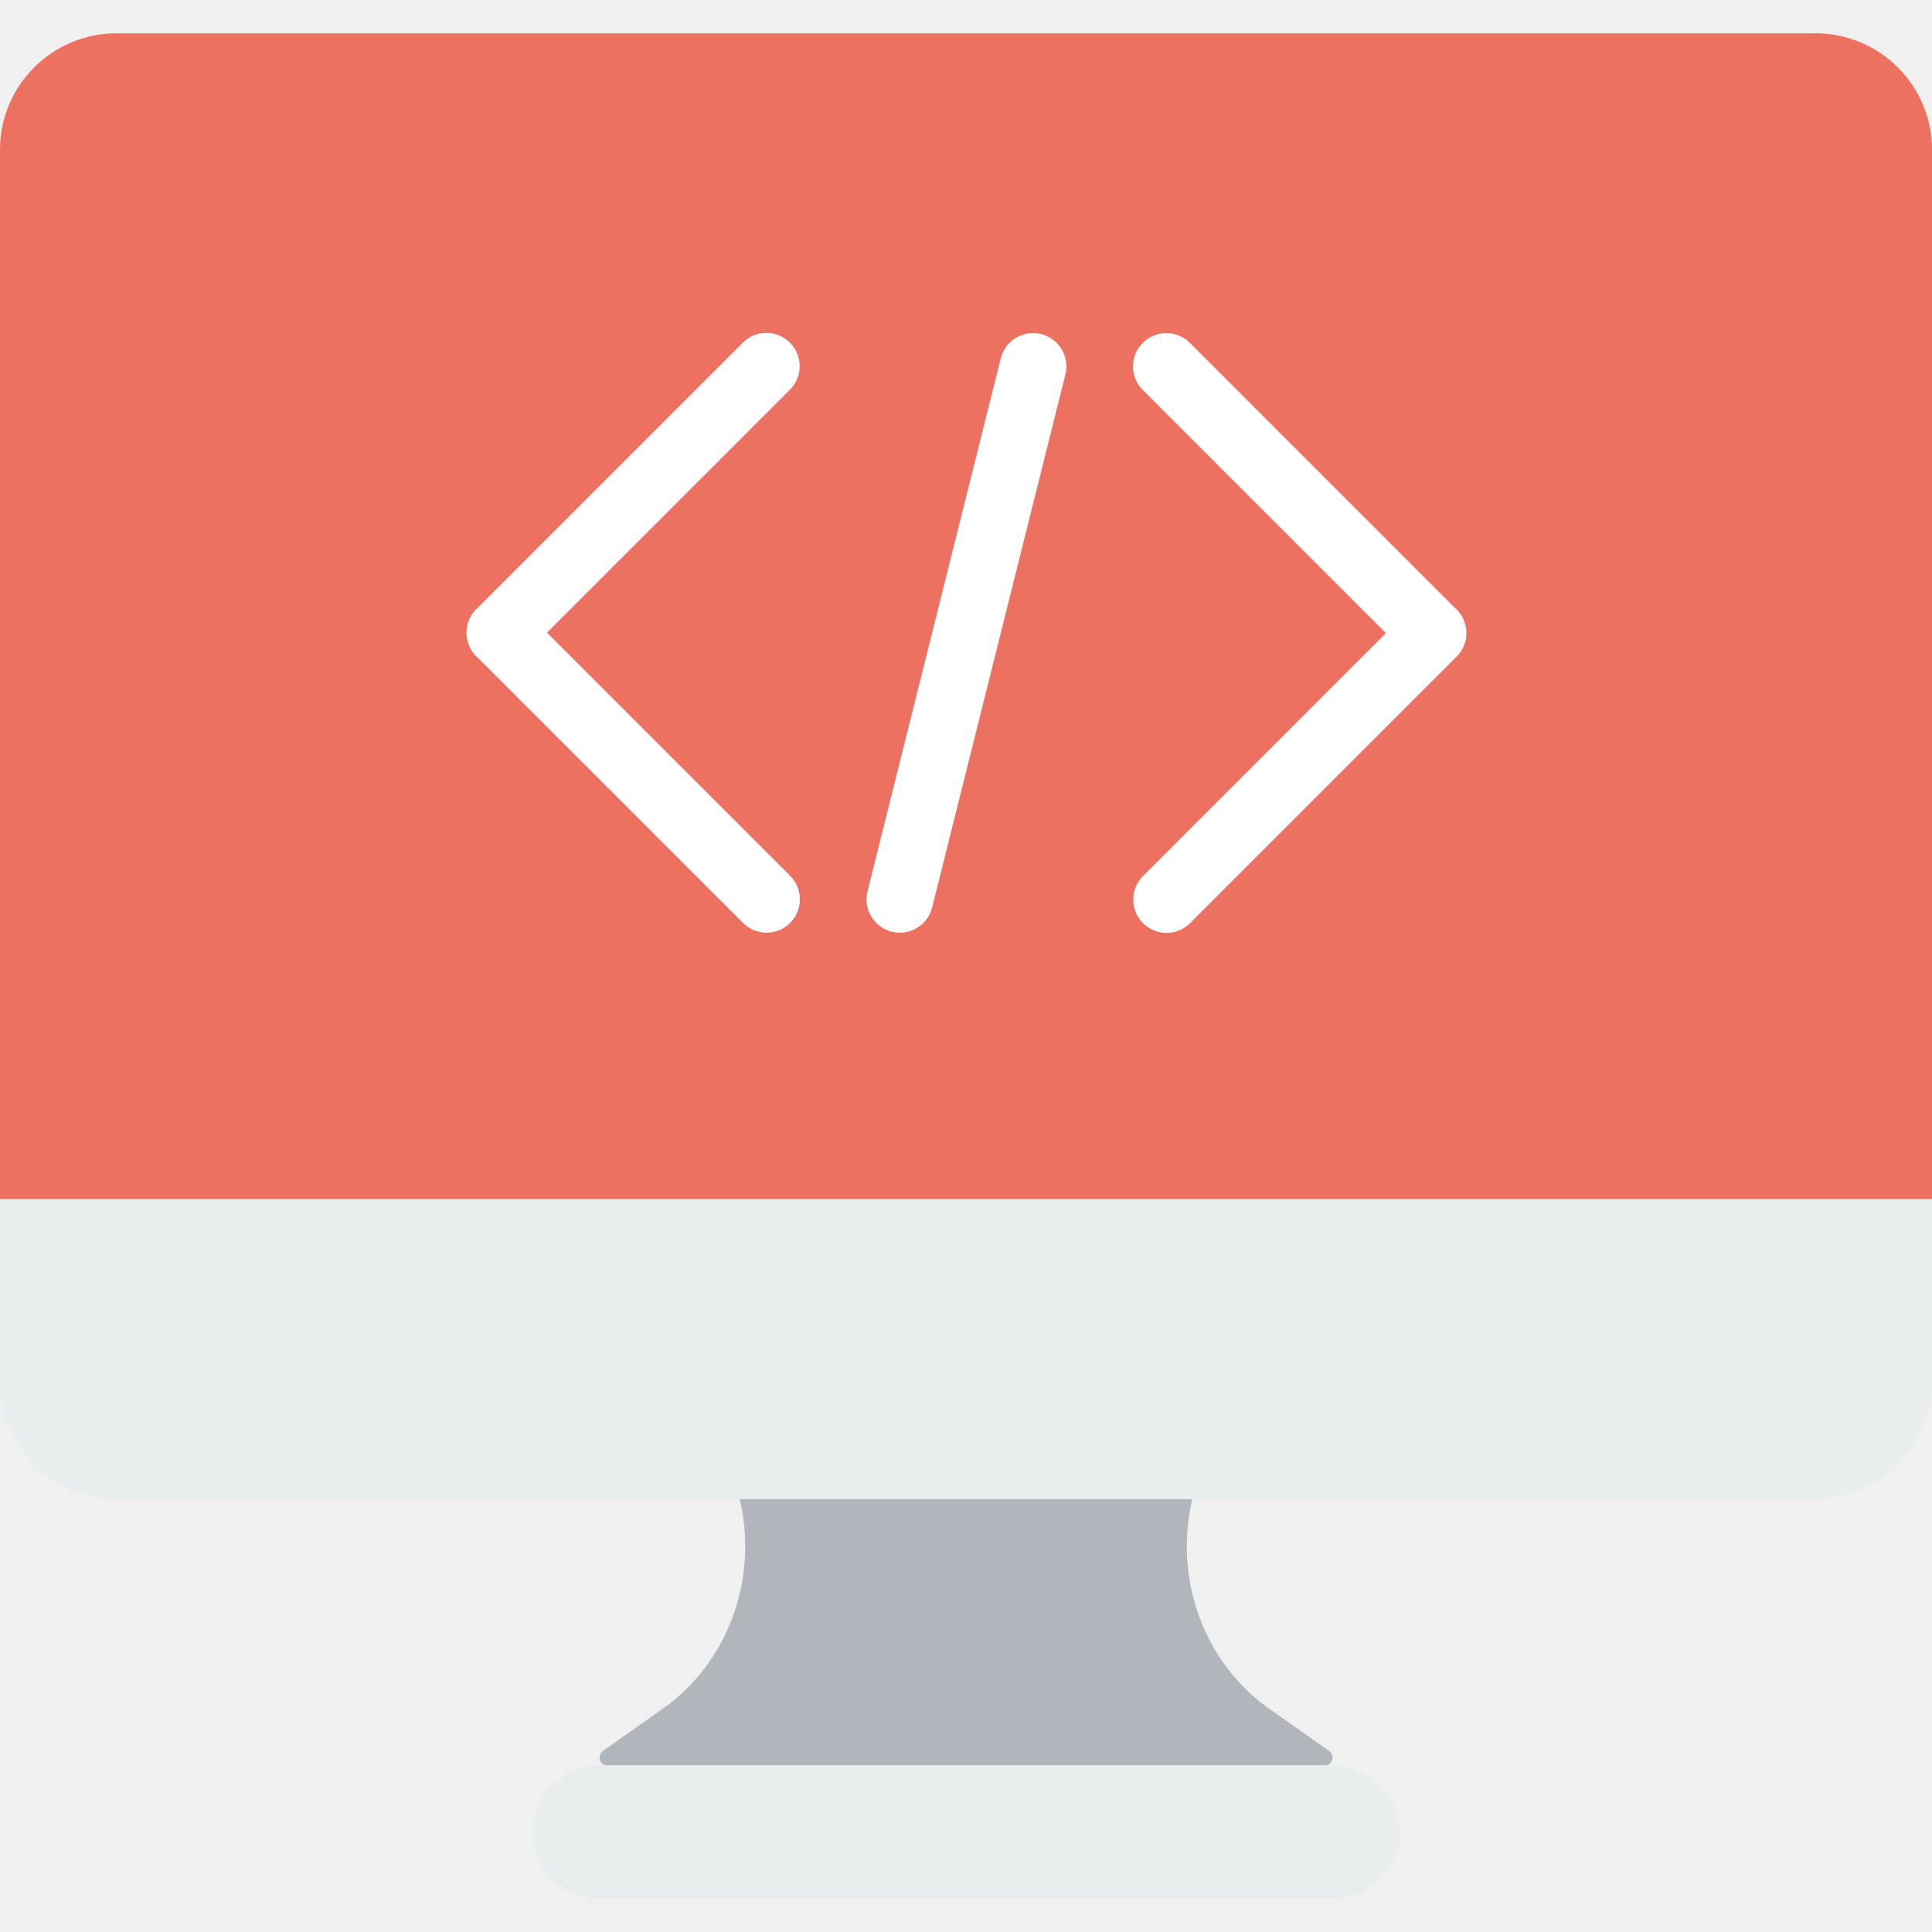
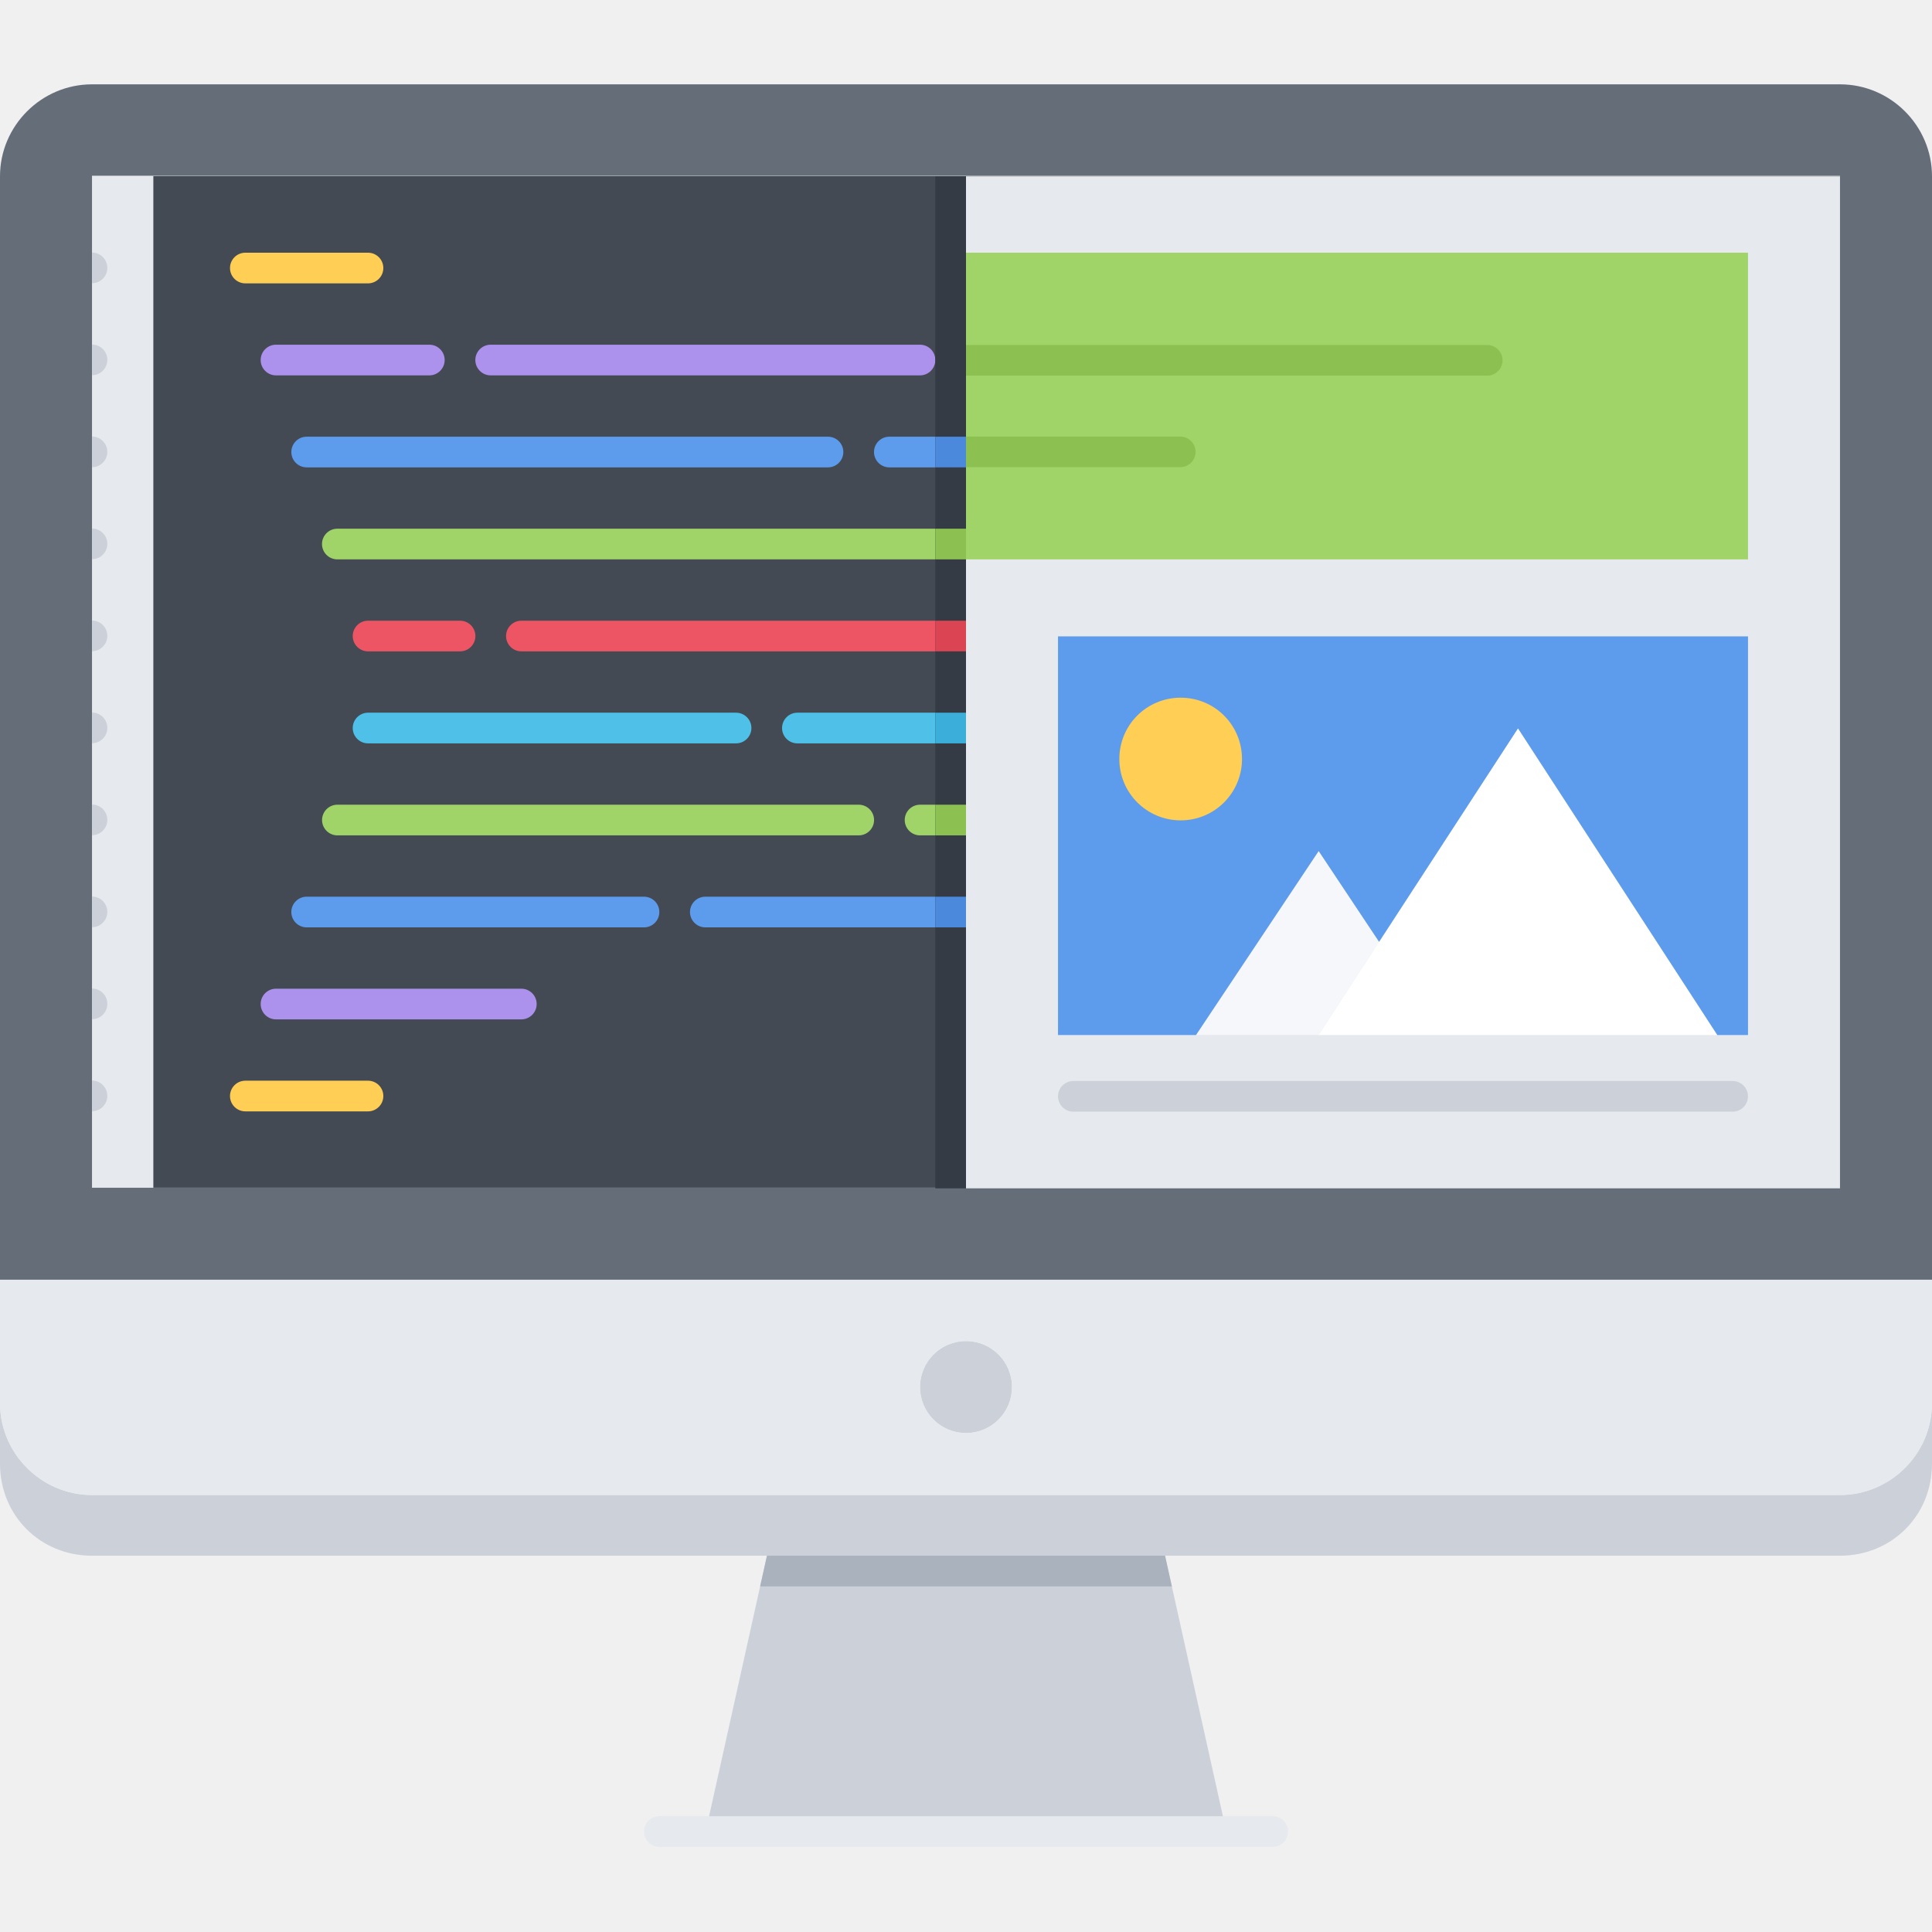
- <svg xmlns="http://www.w3.org/2000/svg" version="1.1" id="Layer_1" x="0px" y="0px" viewBox="0 0 512.004 512.004" style="enable-background:new 0 0 512.004 512.004;" xml:space="preserve">
-   <g>
-     <path style="fill:#B0B6BB;" d="M351.108,467.864H160.9c-1.977,0-2.754-2.71-1.095-3.858l15.925-11.237   c17.196-12.129,25.318-34.348,20.303-55.526h119.949l-0.009,0.018c-5.005,21.177,3.125,43.405,20.321,55.526l15.916,11.22   C353.862,465.163,353.085,467.864,351.108,467.864" />
-     <path style="fill:#E8EDEE;" d="M481.121,397.243H30.888C13.833,397.243,0,383.419,0,366.364V39.708   C0,22.653,13.833,8.829,30.888,8.829h450.233C498.176,8.829,512,22.653,512,39.708v326.656   C512,383.419,498.176,397.243,481.121,397.243" />
-     <path style="fill:#ED7161;" d="M512.004,317.795h-512V39.708c0-17.055,13.824-30.879,30.879-30.879h450.242   c17.055,0,30.879,13.824,30.879,30.879V317.795z" />
-     <path style="fill:#E8EDEE;" d="M353.107,503.174H158.9c-9.754,0-17.655-7.901-17.655-17.655s7.901-17.655,17.655-17.655h194.207   c9.754,0,17.655,7.901,17.655,17.655S362.861,503.174,353.107,503.174" />
-     <g>
-       <path style="fill:#FFFFFF;" d="M203.159,247.174c-2.26,0-4.52-0.865-6.241-2.586l-70.144-70.144    c-1.05-0.883-1.907-2.022-2.454-3.337c-1.359-3.301-0.671-7.097,1.854-9.622l70.682-70.682c3.452-3.443,9.039-3.443,12.482,0    c3.452,3.452,3.452,9.039,0,12.482l-64.38,64.38l64.441,64.441c3.452,3.452,3.452,9.031,0,12.482    C207.679,246.309,205.419,247.174,203.159,247.174" />
-       <path style="fill:#FFFFFF;" d="M309.154,247.234c-2.26,0-4.52-0.865-6.241-2.586c-3.452-3.452-3.452-9.031,0-12.482l64.371-64.38    l-64.433-64.441c-3.452-3.443-3.452-9.031,0-12.482c3.443-3.443,9.031-3.443,12.482,0l70.135,70.135    c1.059,0.892,1.916,2.03,2.463,3.346c1.368,3.302,0.671,7.097-1.854,9.622l-70.682,70.682    C313.674,246.369,311.414,247.234,309.154,247.234" />
-       <path style="fill:#FFFFFF;" d="M238.477,247.174c-0.715,0-1.43-0.079-2.154-0.265c-4.723-1.183-7.601-5.976-6.418-10.708    l35.31-141.241c1.183-4.723,5.994-7.601,10.708-6.418c4.723,1.183,7.601,5.976,6.418,10.708l-35.31,141.241    C246.025,244.499,242.432,247.174,238.477,247.174" />
-     </g>
+ <svg xmlns="http://www.w3.org/2000/svg" height="504pt" viewBox="0 -22 504 504" width="504pt">
+   <path d="m24 23.84h16v264.082h-16zm0 0" fill="#e6e9ed" />
+   <path d="m40 23.922h440v263.918h-440zm0 0" fill="#434a54" />
+   <path d="m264 339.84c0 6.629-5.371 12-12 12s-12-5.371-12-12 5.371-12 12-12 12 5.371 12 12zm0 0" fill="#ccd1d9" />
+   <path d="m504 344v15.84c0 13.512-10.488 24-24 24-5.68 0-85.039 0-176.078 0-34.082 0-69.77 0-103.844 0-91.039 0-170.398 0-176.078 0-13.512 0-24-10.488-24-24v-15.84c0 13.199 10.801 24 24 24h456c13.199 0 24-10.801 24-24zm0 0" fill="#ccd1d9" />
+   <path d="m303.922 383.84 16 72h-135.844l16-72zm0 0" fill="#ccd1d9" />
+   <path d="m252 311.84h-252v32.16c0 13.199 10.801 24 24 24h456c13.199 0 24-10.801 24-24v-32.16zm0 40c-6.641 0-12-5.359-12-12s5.359-12 12-12 12 5.359 12 12-5.359 12-12 12zm0 0" fill="#e6e9ed" />
+   <path d="m504 24v287.84h-504v-287.84c0-13.191 10.801-24 24-24h456c13.199 0 24 10.801 24 24zm-24 263.84v-264h-456v264zm0 0" fill="#656d78" />
+   <path d="m305.703 391.84-1.781-8c-34.082 0-69.77 0-103.844 0l-1.781 8zm0 0" fill="#aab2bd" />
+   <path d="m332 459.793h-160c-2.207 0-4-1.793-4-4s1.793-4 4-4h160c2.207 0 4 1.793 4 4s-1.793 4-4 4zm0 0" fill="#e6e9ed" />
+   <path d="m96 51.922h-32c-2.207 0-4-1.793-4-4 0-2.211 1.793-4 4-4h32c2.207 0 4 1.789 4 4 0 2.207-1.793 4-4 4zm0 0" fill="#ffce54" />
+   <path d="m240 75.922h-112c-2.207 0-4-1.793-4-4 0-2.211 1.793-4 4-4h112c2.207 0 4 1.789 4 4 0 2.207-1.793 4-4 4zm0 0" fill="#ac92ec" />
+   <path d="m112 75.922h-40c-2.207 0-4-1.793-4-4 0-2.211 1.793-4 4-4h40c2.207 0 4 1.789 4 4 0 2.207-1.793 4-4 4zm0 0" fill="#ac92ec" />
+   <path d="m336 99.922h-104c-2.207 0-4-1.793-4-4 0-2.211 1.793-4 4-4h104c2.207 0 4 1.789 4 4 0 2.207-1.793 4-4 4zm0 0" fill="#5d9cec" />
+   <path d="m216 99.922h-136c-2.207 0-4-1.793-4-4 0-2.211 1.793-4 4-4h136c2.207 0 4 1.789 4 4 0 2.207-1.793 4-4 4zm0 0" fill="#5d9cec" />
+   <path d="m120.016 147.922h-24c-2.207 0-4-1.793-4-4 0-2.211 1.793-4 4-4h24c2.207 0 4 1.789 4 4 0 2.207-1.793 4-4 4zm0 0" fill="#ed5565" />
+   <path d="m254.77 147.922h-118.754c-2.207 0-4-1.793-4-4 0-2.211 1.793-4 4-4h118.754c2.207 0 4 1.789 4 4 0 2.207-1.793 4-4 4zm0 0" fill="#ed5565" />
+   <path d="m272 123.922h-184c-2.207 0-4-1.793-4-4 0-2.211 1.793-4 4-4h184c2.207 0 4 1.789 4 4 0 2.207-1.793 4-4 4zm0 0" fill="#a0d468" />
+   <path d="m280.016 171.922h-72c-2.207 0-4-1.793-4-4 0-2.211 1.793-4 4-4h72c2.207 0 4 1.789 4 4 0 2.207-1.793 4-4 4zm0 0" fill="#4fc1e9" />
+   <path d="m224.016 195.922h-136c-2.207 0-4-1.793-4-4 0-2.211 1.793-4 4-4h136c2.207 0 4 1.789 4 4 0 2.207-1.793 4-4 4zm0 0" fill="#a0d468" />
+   <path d="m136 243.922h-64c-2.207 0-4-1.793-4-4 0-2.211 1.793-4 4-4h64c2.207 0 4 1.789 4 4 0 2.207-1.793 4-4 4zm0 0" fill="#ac92ec" />
+   <path d="m296 219.922h-112c-2.207 0-4-1.793-4-4 0-2.211 1.793-4 4-4h112c2.207 0 4 1.789 4 4 0 2.207-1.793 4-4 4zm0 0" fill="#5d9cec" />
+   <path d="m168 219.922h-88c-2.207 0-4-1.793-4-4 0-2.211 1.793-4 4-4h88c2.207 0 4 1.789 4 4 0 2.207-1.793 4-4 4zm0 0" fill="#5d9cec" />
+   <path d="m96 267.922h-32c-2.207 0-4-1.793-4-4 0-2.211 1.793-4 4-4h32c2.207 0 4 1.789 4 4 0 2.207-1.793 4-4 4zm0 0" fill="#ffce54" />
+   <path d="m288.016 195.922h-48c-2.207 0-4-1.793-4-4 0-2.211 1.793-4 4-4h48c2.207 0 4 1.789 4 4 0 2.207-1.793 4-4 4zm0 0" fill="#a0d468" />
+   <path d="m192.016 171.922h-96c-2.207 0-4-1.793-4-4 0-2.211 1.793-4 4-4h96c2.207 0 4 1.789 4 4 0 2.207-1.793 4-4 4zm0 0" fill="#4fc1e9" />
+   <g fill="#ccd1d9">
+     <path d="m28 167.879c0-2.207-1.793-4-4-4v8c2.207 0 4-1.789 4-4zm0 0" />
+     <path d="m28 191.879c0-2.207-1.793-4-4-4v8c2.207 0 4-1.789 4-4zm0 0" />
+     <path d="m28 215.879c0-2.207-1.793-4-4-4v8c2.207 0 4-1.789 4-4zm0 0" />
+     <path d="m28 239.879c0-2.207-1.793-4-4-4v8c2.207 0 4-1.789 4-4zm0 0" />
+     <path d="m28 263.879c0-2.207-1.793-4-4-4v8c2.207 0 4-1.789 4-4zm0 0" />
+     <path d="m28 143.879c0-2.207-1.793-4-4-4v8c2.207 0 4-1.789 4-4zm0 0" />
+     <path d="m28 119.879c0-2.207-1.793-4-4-4v8c2.207 0 4-1.789 4-4zm0 0" />
+     <path d="m28 95.879c0-2.207-1.793-4-4-4v8c2.207 0 4-1.789 4-4zm0 0" />
+     <path d="m28 71.879c0-2.207-1.793-4-4-4v8c2.207 0 4-1.789 4-4zm0 0" />
+     <path d="m28 47.879c0-2.207-1.793-4-4-4v8c2.207 0 4-1.789 4-4zm0 0" />
  </g>
-   <g>
- </g>
-   <g>
- </g>
-   <g>
- </g>
-   <g>
- </g>
-   <g>
- </g>
-   <g>
- </g>
-   <g>
- </g>
-   <g>
- </g>
-   <g>
- </g>
-   <g>
- </g>
-   <g>
- </g>
-   <g>
- </g>
-   <g>
- </g>
-   <g>
- </g>
-   <g>
- </g>
+   <path d="m252 24h228v264h-228zm0 0" fill="#e6e9ed" />
+   <path d="m252 123.922v-80h204v80zm0 0" fill="#a0d468" />
+   <path d="m359.762 223.695-15.762 24.312h-32l32-48zm0 0" fill="#f5f7fa" />
+   <path d="m396 168.008 52 80h-104l15.762-24.312zm0 0" fill="#fff" />
+   <path d="m276 144.008h180v104h-8l-52-80-36.238 55.688-15.762-23.688-32 48h-36zm0 0" fill="#5d9cec" />
+   <path d="m451.992 268h-171.992c-2.207 0-4-1.793-4-4s1.793-4 4-4h171.992c2.207 0 4 1.793 4 4s-1.793 4-4 4zm0 0" fill="#ccd1d9" />
+   <path d="m387.969 67.992h-135.969v8h135.969c2.207 0 4-1.793 4-4 0-2.207-1.793-4-4-4zm0 0" fill="#8cc152" />
+   <path d="m307.887 91.879h-55.887v8h55.887c2.211 0 4-1.789 4-4 0-2.207-1.781-4-4-4zm0 0" fill="#8cc152" />
+   <path d="m308 160.008c8.879 0 16 7.129 16 16 0 8.809-7.121 16-16 16s-16-7.191-16-16c0-8.879 7.121-16 16-16zm0 0" fill="#ffce54" />
+   <path d="m244 24h8v264h-8zm0 0" fill="#353b44" />
+   <path d="m244 211.922h8v8h-8zm0 0" fill="#4a89dc" />
+   <path d="m244 187.922h8v8h-8zm0 0" fill="#8cc152" />
+   <path d="m244 163.922h8v8h-8zm0 0" fill="#3bafda" />
+   <path d="m244 139.922h8v8h-8zm0 0" fill="#da4453" />
+   <path d="m244 115.922h8v8h-8zm0 0" fill="#8cc152" />
+   <path d="m244 91.922h8v8h-8zm0 0" fill="#4a89dc" />
</svg>
